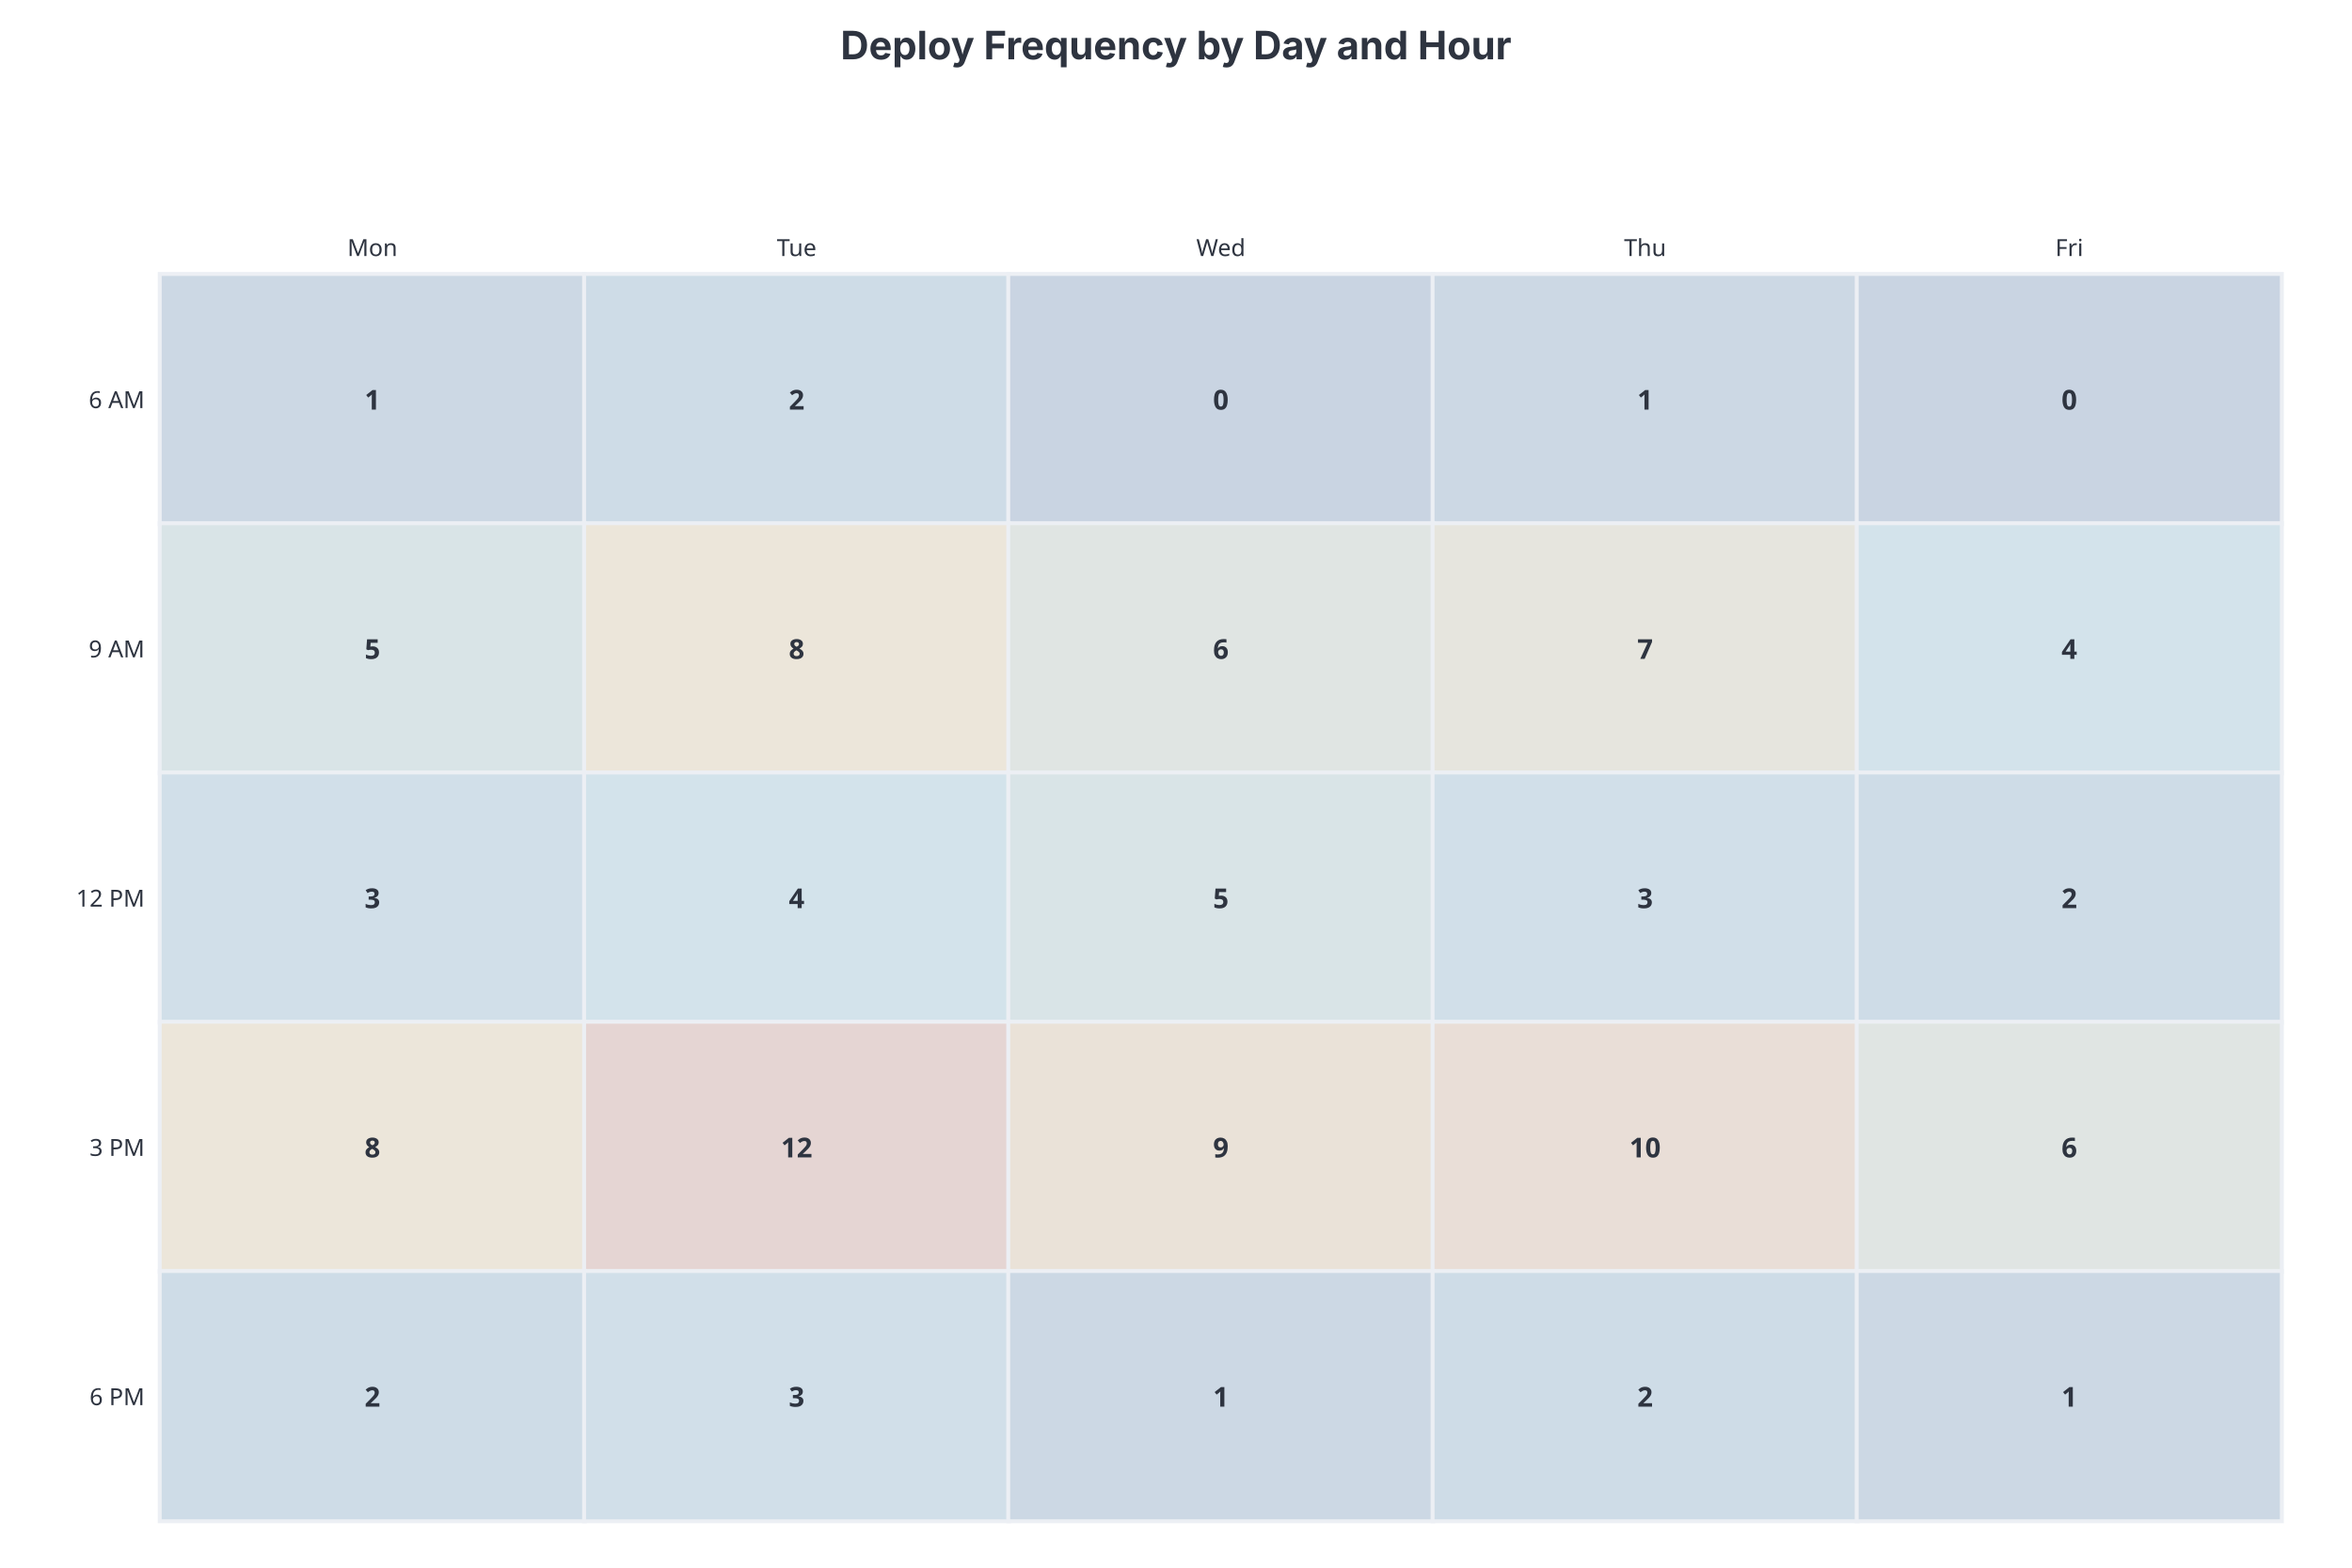
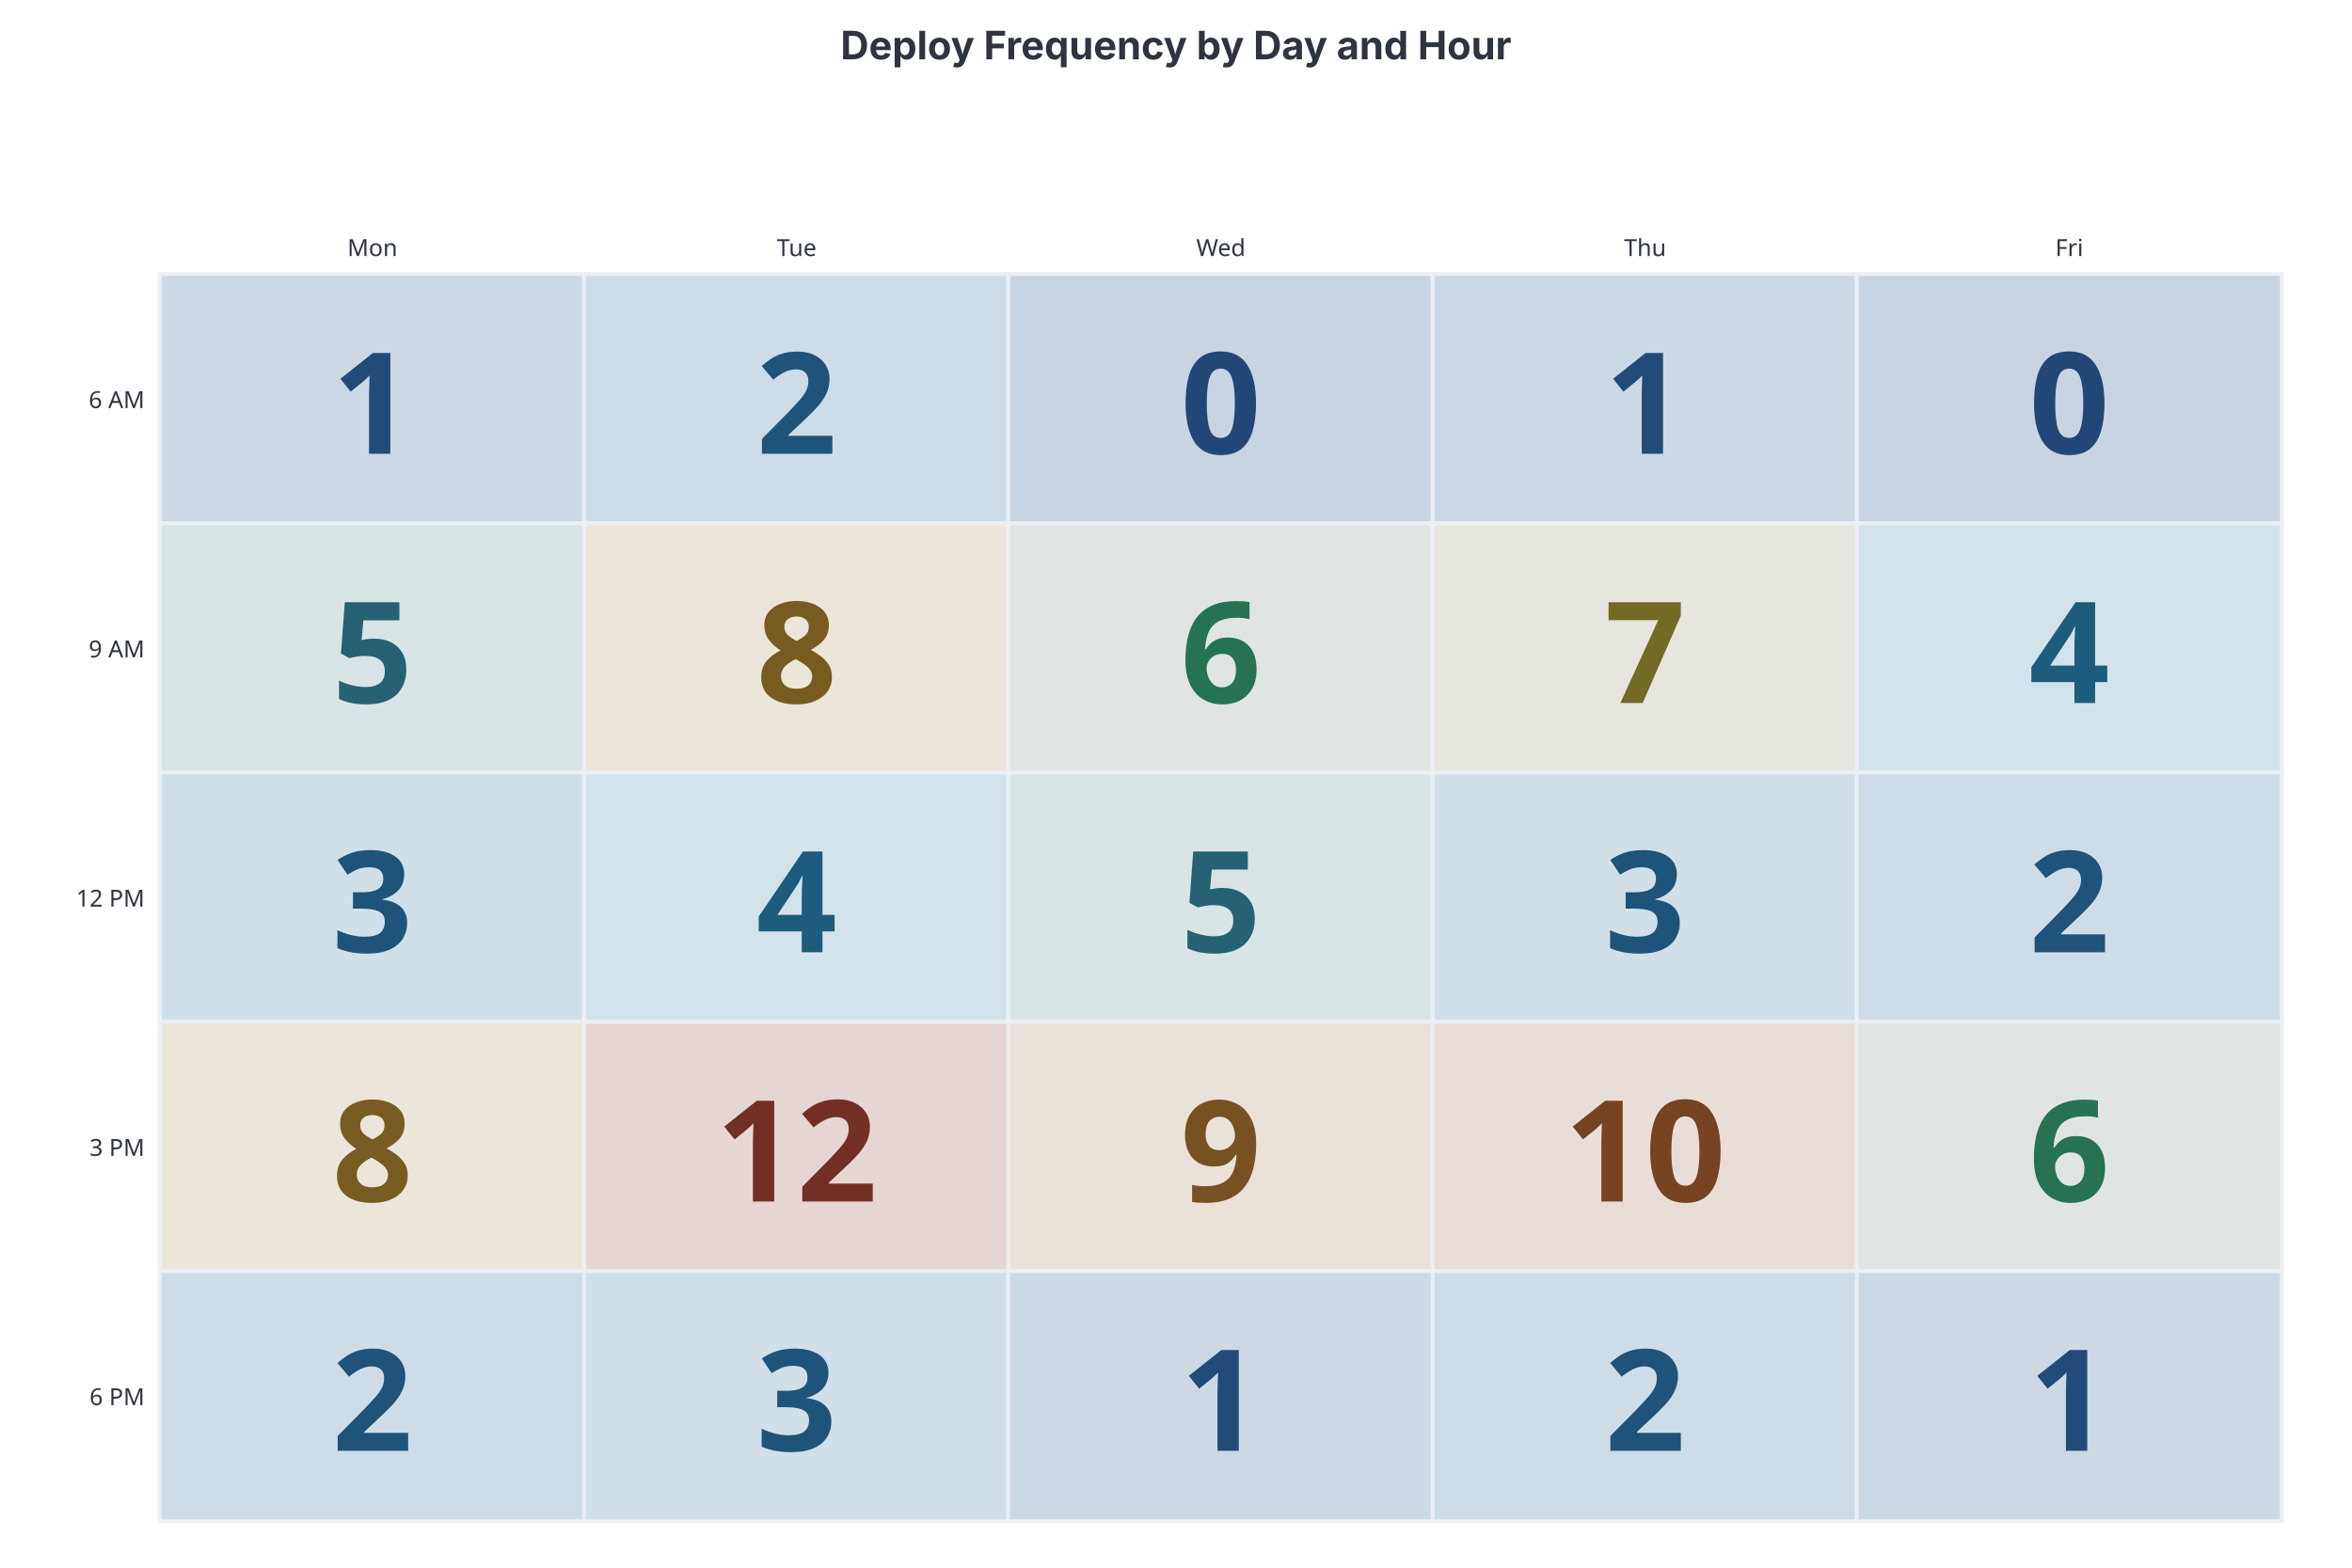
<svg xmlns="http://www.w3.org/2000/svg" style="background: #eceff4; font-family: Inter, system-ui, Avenir, Helvetica, Arial, sans-serif" width="1200" height="800" version="1.1" baseProfile="full" viewBox="0 0 1200 800">
  <rect width="1200" height="800" x="0" y="0" fill="none" />
-   <path d="M81.8 140l1082.2 0l0 127.2l-1082.2 0Z" fill="rgb(234,237,245)" fill-opacity="0.5" class="zr0-cls-0" />
-   <path d="M81.8 267.2l1082.2 0l0 127.2l-1082.2 0Z" fill="rgb(255,255,255)" fill-opacity="0" class="zr0-cls-0" />
-   <path d="M81.8 394.4l1082.2 0l0 127.2l-1082.2 0Z" fill="rgb(234,237,245)" fill-opacity="0.5" class="zr0-cls-0" />
-   <path d="M81.8 521.6l1082.2 0l0 127.2l-1082.2 0Z" fill="rgb(255,255,255)" fill-opacity="0" class="zr0-cls-0" />
-   <path d="M81.8 648.8l1082.2 0l0 127.2l-1082.2 0Z" fill="rgb(234,237,245)" fill-opacity="0.5" class="zr0-cls-0" />
-   <path d="M81.8 140l216.4 0l0 636l-216.4 0Z" fill="rgb(234,237,245)" fill-opacity="0.5" class="zr0-cls-0" />
-   <path d="M298.2 140l216.4 0l0 636l-216.4 0Z" fill="rgb(255,255,255)" fill-opacity="0" class="zr0-cls-0" />
-   <path d="M514.7 140l216.4 0l0 636l-216.4 0Z" fill="rgb(234,237,245)" fill-opacity="0.5" class="zr0-cls-0" />
-   <path d="M731.1 140l216.4 0l0 636l-216.4 0Z" fill="rgb(255,255,255)" fill-opacity="0" class="zr0-cls-0" />
-   <path d="M947.6 140l216.4 0l0 636l-216.4 0Z" fill="rgb(234,237,245)" fill-opacity="0.5" class="zr0-cls-0" />
  <path d="M82.5 140L82.5 776" fill="none" pointer-events="visible" stroke="#d8dee9" stroke-linecap="round" class="zr0-cls-0" />
  <path d="M81.8 140.5L1164 140.5" fill="none" pointer-events="visible" stroke="#d8dee9" stroke-linecap="round" class="zr0-cls-0" />
  <text dominant-baseline="central" text-anchor="end" style="font-size:12px;font-family:sans-serif;" xml:space="preserve" transform="translate(73.8 203.6)" fill="#2e3440">6 AM</text>
  <text dominant-baseline="central" text-anchor="end" style="font-size:12px;font-family:sans-serif;" xml:space="preserve" transform="translate(73.8 330.8)" fill="#2e3440">9 AM</text>
  <text dominant-baseline="central" text-anchor="end" style="font-size:12px;font-family:sans-serif;" xml:space="preserve" transform="translate(73.8 458)" fill="#2e3440">12 PM</text>
  <text dominant-baseline="central" text-anchor="end" style="font-size:12px;font-family:sans-serif;" xml:space="preserve" transform="translate(73.8 585.2)" fill="#2e3440">3 PM</text>
  <text dominant-baseline="central" text-anchor="end" style="font-size:12px;font-family:sans-serif;" xml:space="preserve" transform="translate(73.8 712.4)" fill="#2e3440">6 PM</text>
  <text dominant-baseline="central" text-anchor="middle" style="font-size:12px;font-family:sans-serif;" y="-6" transform="translate(190.02 132)" fill="#2e3440">Mon</text>
  <text dominant-baseline="central" text-anchor="middle" style="font-size:12px;font-family:sans-serif;" y="-6" transform="translate(406.46 132)" fill="#2e3440">Tue</text>
  <text dominant-baseline="central" text-anchor="middle" style="font-size:12px;font-family:sans-serif;" y="-6" transform="translate(622.9 132)" fill="#2e3440">Wed</text>
  <text dominant-baseline="central" text-anchor="middle" style="font-size:12px;font-family:sans-serif;" y="-6" transform="translate(839.34 132)" fill="#2e3440">Thu</text>
  <text dominant-baseline="central" text-anchor="middle" style="font-size:12px;font-family:sans-serif;" y="-6" transform="translate(1055.78 132)" fill="#2e3440">Fri</text>
  <path d="M81.5 139.8l216.9 0l0 127.7l-216.9 0Z" fill="rgb(204,216,228)" stroke="#eceff4" stroke-width="2" ecmeta_series_index="0" ecmeta_data_index="0" ecmeta_ssr_type="chart" class="zr0-cls-1" />
  <path d="M298 139.8l216.9 0l0 127.7l-216.9 0Z" fill="rgb(206,220,231)" stroke="#eceff4" stroke-width="2" ecmeta_series_index="0" ecmeta_data_index="1" ecmeta_ssr_type="chart" class="zr0-cls-2" />
  <path d="M514.4 139.8l216.9 0l0 127.7l-216.9 0Z" fill="rgb(201,212,226)" stroke="#eceff4" stroke-width="2" ecmeta_series_index="0" ecmeta_data_index="2" ecmeta_ssr_type="chart" class="zr0-cls-3" />
  <path d="M730.9 139.8l216.9 0l0 127.7l-216.9 0Z" fill="rgb(204,216,228)" stroke="#eceff4" stroke-width="2" ecmeta_series_index="0" ecmeta_data_index="3" ecmeta_ssr_type="chart" class="zr0-cls-1" />
  <path d="M947.3 139.8l216.9 0l0 127.7l-216.9 0Z" fill="rgb(201,212,226)" stroke="#eceff4" stroke-width="2" ecmeta_series_index="0" ecmeta_data_index="4" ecmeta_ssr_type="chart" class="zr0-cls-3" />
  <path d="M81.5 267l216.9 0l0 127.7l-216.9 0Z" fill="rgb(217,228,231)" stroke="#eceff4" stroke-width="2" ecmeta_series_index="0" ecmeta_data_index="5" ecmeta_ssr_type="chart" class="zr0-cls-4" />
  <path d="M298 267l216.9 0l0 127.7l-216.9 0Z" fill="rgb(236,230,218)" stroke="#eceff4" stroke-width="2" ecmeta_series_index="0" ecmeta_data_index="6" ecmeta_ssr_type="chart" class="zr0-cls-5" />
  <path d="M514.4 267l216.9 0l0 127.7l-216.9 0Z" fill="rgb(224,229,227)" stroke="#eceff4" stroke-width="2" ecmeta_series_index="0" ecmeta_data_index="7" ecmeta_ssr_type="chart" class="zr0-cls-6" />
  <path d="M730.9 267l216.9 0l0 127.7l-216.9 0Z" fill="rgb(230,229,222)" stroke="#eceff4" stroke-width="2" ecmeta_series_index="0" ecmeta_data_index="8" ecmeta_ssr_type="chart" class="zr0-cls-7" />
  <path d="M947.3 267l216.9 0l0 127.7l-216.9 0Z" fill="rgb(211,227,235)" stroke="#eceff4" stroke-width="2" ecmeta_series_index="0" ecmeta_data_index="9" ecmeta_ssr_type="chart" class="zr0-cls-8" />
  <path d="M81.5 394.2l216.9 0l0 127.7l-216.9 0Z" fill="rgb(209,223,233)" stroke="#eceff4" stroke-width="2" ecmeta_series_index="0" ecmeta_data_index="10" ecmeta_ssr_type="chart" class="zr0-cls-9" />
  <path d="M298 394.2l216.9 0l0 127.7l-216.9 0Z" fill="rgb(211,227,235)" stroke="#eceff4" stroke-width="2" ecmeta_series_index="0" ecmeta_data_index="11" ecmeta_ssr_type="chart" class="zr0-cls-8" />
  <path d="M514.4 394.2l216.9 0l0 127.7l-216.9 0Z" fill="rgb(217,228,231)" stroke="#eceff4" stroke-width="2" ecmeta_series_index="0" ecmeta_data_index="12" ecmeta_ssr_type="chart" class="zr0-cls-4" />
  <path d="M730.9 394.2l216.9 0l0 127.7l-216.9 0Z" fill="rgb(209,223,233)" stroke="#eceff4" stroke-width="2" ecmeta_series_index="0" ecmeta_data_index="13" ecmeta_ssr_type="chart" class="zr0-cls-9" />
  <path d="M947.3 394.2l216.9 0l0 127.7l-216.9 0Z" fill="rgb(206,220,231)" stroke="#eceff4" stroke-width="2" ecmeta_series_index="0" ecmeta_data_index="14" ecmeta_ssr_type="chart" class="zr0-cls-2" />
  <path d="M81.5 521.4l216.9 0l0 127.7l-216.9 0Z" fill="rgb(236,230,218)" stroke="#eceff4" stroke-width="2" ecmeta_series_index="0" ecmeta_data_index="15" ecmeta_ssr_type="chart" class="zr0-cls-5" />
  <path d="M298 521.4l216.9 0l0 127.7l-216.9 0Z" fill="rgb(229,213,211)" stroke="#eceff4" stroke-width="2" ecmeta_series_index="0" ecmeta_data_index="16" ecmeta_ssr_type="chart" class="zr0-cls-10" />
  <path d="M514.4 521.4l216.9 0l0 127.7l-216.9 0Z" fill="rgb(234,226,216)" stroke="#eceff4" stroke-width="2" ecmeta_series_index="0" ecmeta_data_index="17" ecmeta_ssr_type="chart" class="zr0-cls-11" />
  <path d="M730.9 521.4l216.9 0l0 127.7l-216.9 0Z" fill="rgb(233,222,215)" stroke="#eceff4" stroke-width="2" ecmeta_series_index="0" ecmeta_data_index="18" ecmeta_ssr_type="chart" class="zr0-cls-12" />
  <path d="M947.3 521.4l216.9 0l0 127.7l-216.9 0Z" fill="rgb(224,229,227)" stroke="#eceff4" stroke-width="2" ecmeta_series_index="0" ecmeta_data_index="19" ecmeta_ssr_type="chart" class="zr0-cls-6" />
  <path d="M81.5 648.6l216.9 0l0 127.7l-216.9 0Z" fill="rgb(206,220,231)" stroke="#eceff4" stroke-width="2" ecmeta_series_index="0" ecmeta_data_index="20" ecmeta_ssr_type="chart" class="zr0-cls-2" />
  <path d="M298 648.6l216.9 0l0 127.7l-216.9 0Z" fill="rgb(209,223,233)" stroke="#eceff4" stroke-width="2" ecmeta_series_index="0" ecmeta_data_index="21" ecmeta_ssr_type="chart" class="zr0-cls-9" />
  <path d="M514.4 648.6l216.9 0l0 127.7l-216.9 0Z" fill="rgb(204,216,228)" stroke="#eceff4" stroke-width="2" ecmeta_series_index="0" ecmeta_data_index="22" ecmeta_ssr_type="chart" class="zr0-cls-1" />
  <path d="M730.9 648.6l216.9 0l0 127.7l-216.9 0Z" fill="rgb(206,220,231)" stroke="#eceff4" stroke-width="2" ecmeta_series_index="0" ecmeta_data_index="23" ecmeta_ssr_type="chart" class="zr0-cls-2" />
  <path d="M947.3 648.6l216.9 0l0 127.7l-216.9 0Z" fill="rgb(204,216,228)" stroke="#eceff4" stroke-width="2" ecmeta_series_index="0" ecmeta_data_index="24" ecmeta_ssr_type="chart" class="zr0-cls-1" />
-   <text dominant-baseline="central" text-anchor="middle" style="font-size:14px;font-family:sans-serif;font-weight:bold;" transform="translate(190.02 203.6)" fill="#2e3440">1</text>
-   <text dominant-baseline="central" text-anchor="middle" style="font-size:14px;font-family:sans-serif;font-weight:bold;" transform="translate(406.46 203.6)" fill="#2e3440">2</text>
-   <text dominant-baseline="central" text-anchor="middle" style="font-size:14px;font-family:sans-serif;font-weight:bold;" transform="translate(622.9 203.6)" fill="#2e3440">0</text>
-   <text dominant-baseline="central" text-anchor="middle" style="font-size:14px;font-family:sans-serif;font-weight:bold;" transform="translate(839.34 203.6)" fill="#2e3440">1</text>
-   <text dominant-baseline="central" text-anchor="middle" style="font-size:14px;font-family:sans-serif;font-weight:bold;" transform="translate(1055.78 203.6)" fill="#2e3440">0</text>
-   <text dominant-baseline="central" text-anchor="middle" style="font-size:14px;font-family:sans-serif;font-weight:bold;" transform="translate(190.02 330.8)" fill="#2e3440">5</text>
-   <text dominant-baseline="central" text-anchor="middle" style="font-size:14px;font-family:sans-serif;font-weight:bold;" transform="translate(406.46 330.8)" fill="#2e3440">8</text>
-   <text dominant-baseline="central" text-anchor="middle" style="font-size:14px;font-family:sans-serif;font-weight:bold;" transform="translate(622.9 330.8)" fill="#2e3440">6</text>
-   <text dominant-baseline="central" text-anchor="middle" style="font-size:14px;font-family:sans-serif;font-weight:bold;" transform="translate(839.34 330.8)" fill="#2e3440">7</text>
-   <text dominant-baseline="central" text-anchor="middle" style="font-size:14px;font-family:sans-serif;font-weight:bold;" transform="translate(1055.78 330.8)" fill="#2e3440">4</text>
-   <text dominant-baseline="central" text-anchor="middle" style="font-size:14px;font-family:sans-serif;font-weight:bold;" transform="translate(190.02 458)" fill="#2e3440">3</text>
-   <text dominant-baseline="central" text-anchor="middle" style="font-size:14px;font-family:sans-serif;font-weight:bold;" transform="translate(406.46 458)" fill="#2e3440">4</text>
-   <text dominant-baseline="central" text-anchor="middle" style="font-size:14px;font-family:sans-serif;font-weight:bold;" transform="translate(622.9 458)" fill="#2e3440">5</text>
-   <text dominant-baseline="central" text-anchor="middle" style="font-size:14px;font-family:sans-serif;font-weight:bold;" transform="translate(839.34 458)" fill="#2e3440">3</text>
-   <text dominant-baseline="central" text-anchor="middle" style="font-size:14px;font-family:sans-serif;font-weight:bold;" transform="translate(1055.78 458)" fill="#2e3440">2</text>
-   <text dominant-baseline="central" text-anchor="middle" style="font-size:14px;font-family:sans-serif;font-weight:bold;" transform="translate(190.02 585.2)" fill="#2e3440">8</text>
-   <text dominant-baseline="central" text-anchor="middle" style="font-size:14px;font-family:sans-serif;font-weight:bold;" transform="translate(406.46 585.2)" fill="#2e3440">12</text>
-   <text dominant-baseline="central" text-anchor="middle" style="font-size:14px;font-family:sans-serif;font-weight:bold;" transform="translate(622.9 585.2)" fill="#2e3440">9</text>
-   <text dominant-baseline="central" text-anchor="middle" style="font-size:14px;font-family:sans-serif;font-weight:bold;" transform="translate(839.34 585.2)" fill="#2e3440">10</text>
-   <text dominant-baseline="central" text-anchor="middle" style="font-size:14px;font-family:sans-serif;font-weight:bold;" transform="translate(1055.78 585.2)" fill="#2e3440">6</text>
-   <text dominant-baseline="central" text-anchor="middle" style="font-size:14px;font-family:sans-serif;font-weight:bold;" transform="translate(190.02 712.4)" fill="#2e3440">2</text>
-   <text dominant-baseline="central" text-anchor="middle" style="font-size:14px;font-family:sans-serif;font-weight:bold;" transform="translate(406.46 712.4)" fill="#2e3440">3</text>
-   <text dominant-baseline="central" text-anchor="middle" style="font-size:14px;font-family:sans-serif;font-weight:bold;" transform="translate(622.9 712.4)" fill="#2e3440">1</text>
-   <text dominant-baseline="central" text-anchor="middle" style="font-size:14px;font-family:sans-serif;font-weight:bold;" transform="translate(839.34 712.4)" fill="#2e3440">2</text>
-   <text dominant-baseline="central" text-anchor="middle" style="font-size:14px;font-family:sans-serif;font-weight:bold;" transform="translate(1055.78 712.4)" fill="#2e3440">1</text>
+   <text dominant-baseline="central" text-anchor="middle" style="font-size:72px;font-family:sans-serif;font-weight:bold;" transform="translate(190.02 203.6)" fill="#224c77">1</text>
+   <text dominant-baseline="central" text-anchor="middle" style="font-size:72px;font-family:sans-serif;font-weight:bold;" transform="translate(406.46 203.6)" fill="#1f537a">2</text>
+   <text dominant-baseline="central" text-anchor="middle" style="font-size:72px;font-family:sans-serif;font-weight:bold;" transform="translate(622.9 203.6)" fill="#224777">0</text>
+   <text dominant-baseline="central" text-anchor="middle" style="font-size:72px;font-family:sans-serif;font-weight:bold;" transform="translate(839.34 203.6)" fill="#224c77">1</text>
+   <text dominant-baseline="central" text-anchor="middle" style="font-size:72px;font-family:sans-serif;font-weight:bold;" transform="translate(1055.78 203.6)" fill="#224777">0</text>
+   <text dominant-baseline="central" text-anchor="middle" style="font-size:72px;font-family:sans-serif;font-weight:bold;" transform="translate(190.02 330.8)" fill="#266273">5</text>
+   <text dominant-baseline="central" text-anchor="middle" style="font-size:72px;font-family:sans-serif;font-weight:bold;" transform="translate(406.46 330.8)" fill="#785b21">8</text>
+   <text dominant-baseline="central" text-anchor="middle" style="font-size:72px;font-family:sans-serif;font-weight:bold;" transform="translate(622.9 330.8)" fill="#267354">6</text>
+   <text dominant-baseline="central" text-anchor="middle" style="font-size:72px;font-family:sans-serif;font-weight:bold;" transform="translate(839.34 330.8)" fill="#736a26">7</text>
+   <text dominant-baseline="central" text-anchor="middle" style="font-size:72px;font-family:sans-serif;font-weight:bold;" transform="translate(1055.78 330.8)" fill="#1d5c7c">4</text>
+   <text dominant-baseline="central" text-anchor="middle" style="font-size:72px;font-family:sans-serif;font-weight:bold;" transform="translate(190.02 458)" fill="#1f547a">3</text>
+   <text dominant-baseline="central" text-anchor="middle" style="font-size:72px;font-family:sans-serif;font-weight:bold;" transform="translate(406.46 458)" fill="#1d5c7c">4</text>
+   <text dominant-baseline="central" text-anchor="middle" style="font-size:72px;font-family:sans-serif;font-weight:bold;" transform="translate(622.9 458)" fill="#266273">5</text>
+   <text dominant-baseline="central" text-anchor="middle" style="font-size:72px;font-family:sans-serif;font-weight:bold;" transform="translate(839.34 458)" fill="#1f547a">3</text>
+   <text dominant-baseline="central" text-anchor="middle" style="font-size:72px;font-family:sans-serif;font-weight:bold;" transform="translate(1055.78 458)" fill="#1f537a">2</text>
+   <text dominant-baseline="central" text-anchor="middle" style="font-size:72px;font-family:sans-serif;font-weight:bold;" transform="translate(190.02 585.2)" fill="#785b21">8</text>
+   <text dominant-baseline="central" text-anchor="middle" style="font-size:72px;font-family:sans-serif;font-weight:bold;" transform="translate(406.46 585.2)" fill="#742f25">12</text>
+   <text dominant-baseline="central" text-anchor="middle" style="font-size:72px;font-family:sans-serif;font-weight:bold;" transform="translate(622.9 585.2)" fill="#775122">9</text>
+   <text dominant-baseline="central" text-anchor="middle" style="font-size:72px;font-family:sans-serif;font-weight:bold;" transform="translate(839.34 585.2)" fill="#764323">10</text>
+   <text dominant-baseline="central" text-anchor="middle" style="font-size:72px;font-family:sans-serif;font-weight:bold;" transform="translate(1055.78 585.2)" fill="#267354">6</text>
+   <text dominant-baseline="central" text-anchor="middle" style="font-size:72px;font-family:sans-serif;font-weight:bold;" transform="translate(190.02 712.4)" fill="#1f537a">2</text>
+   <text dominant-baseline="central" text-anchor="middle" style="font-size:72px;font-family:sans-serif;font-weight:bold;" transform="translate(406.46 712.4)" fill="#1f547a">3</text>
+   <text dominant-baseline="central" text-anchor="middle" style="font-size:72px;font-family:sans-serif;font-weight:bold;" transform="translate(622.9 712.4)" fill="#224c77">1</text>
+   <text dominant-baseline="central" text-anchor="middle" style="font-size:72px;font-family:sans-serif;font-weight:bold;" transform="translate(839.34 712.4)" fill="#1f537a">2</text>
+   <text dominant-baseline="central" text-anchor="middle" style="font-size:72px;font-family:sans-serif;font-weight:bold;" transform="translate(1055.78 712.4)" fill="#224c77">1</text>
  <path d="M-164.5 -5l329 0l0 30l-329 0Z" transform="translate(600 13)" fill="rgb(0,0,0)" fill-opacity="0" stroke="#3c3c41" stroke-width="0" class="zr0-cls-0" />
  <text dominant-baseline="central" text-anchor="middle" style="font-size:20px;font-family:Inter, system-ui, Avenir, Helvetica, Arial, sans-serif;font-weight:bold;" xml:space="preserve" y="10" transform="translate(600 13)" fill="#2e3440">Deploy Frequency by Day and Hour</text>
  <style>
.zr0-cls-0:hover {
pointer-events:none;
}
.zr0-cls-1:hover {
cursor:pointer;
fill:rgba(224,237,250,1);
}
.zr0-cls-2:hover {
cursor:pointer;
fill:rgba(226,242,254,1);
}
.zr0-cls-3:hover {
cursor:pointer;
fill:rgba(221,233,248,1);
}
.zr0-cls-4:hover {
cursor:pointer;
fill:rgba(238,250,254,1);
}
.zr0-cls-5:hover {
cursor:pointer;
fill:rgba(255,253,239,1);
}
.zr0-cls-6:hover {
cursor:pointer;
fill:rgba(246,251,249,1);
}
.zr0-cls-7:hover {
cursor:pointer;
fill:rgba(253,251,244,1);
}
.zr0-cls-8:hover {
cursor:pointer;
fill:rgba(232,249,255,1);
}
.zr0-cls-9:hover {
cursor:pointer;
fill:rgba(229,245,255,1);
}
.zr0-cls-10:hover {
cursor:pointer;
fill:rgba(251,234,232,1);
}
.zr0-cls-11:hover {
cursor:pointer;
fill:rgba(255,248,237,1);
}
.zr0-cls-12:hover {
cursor:pointer;
fill:rgba(255,244,236,1);
}



</style>
</svg>
